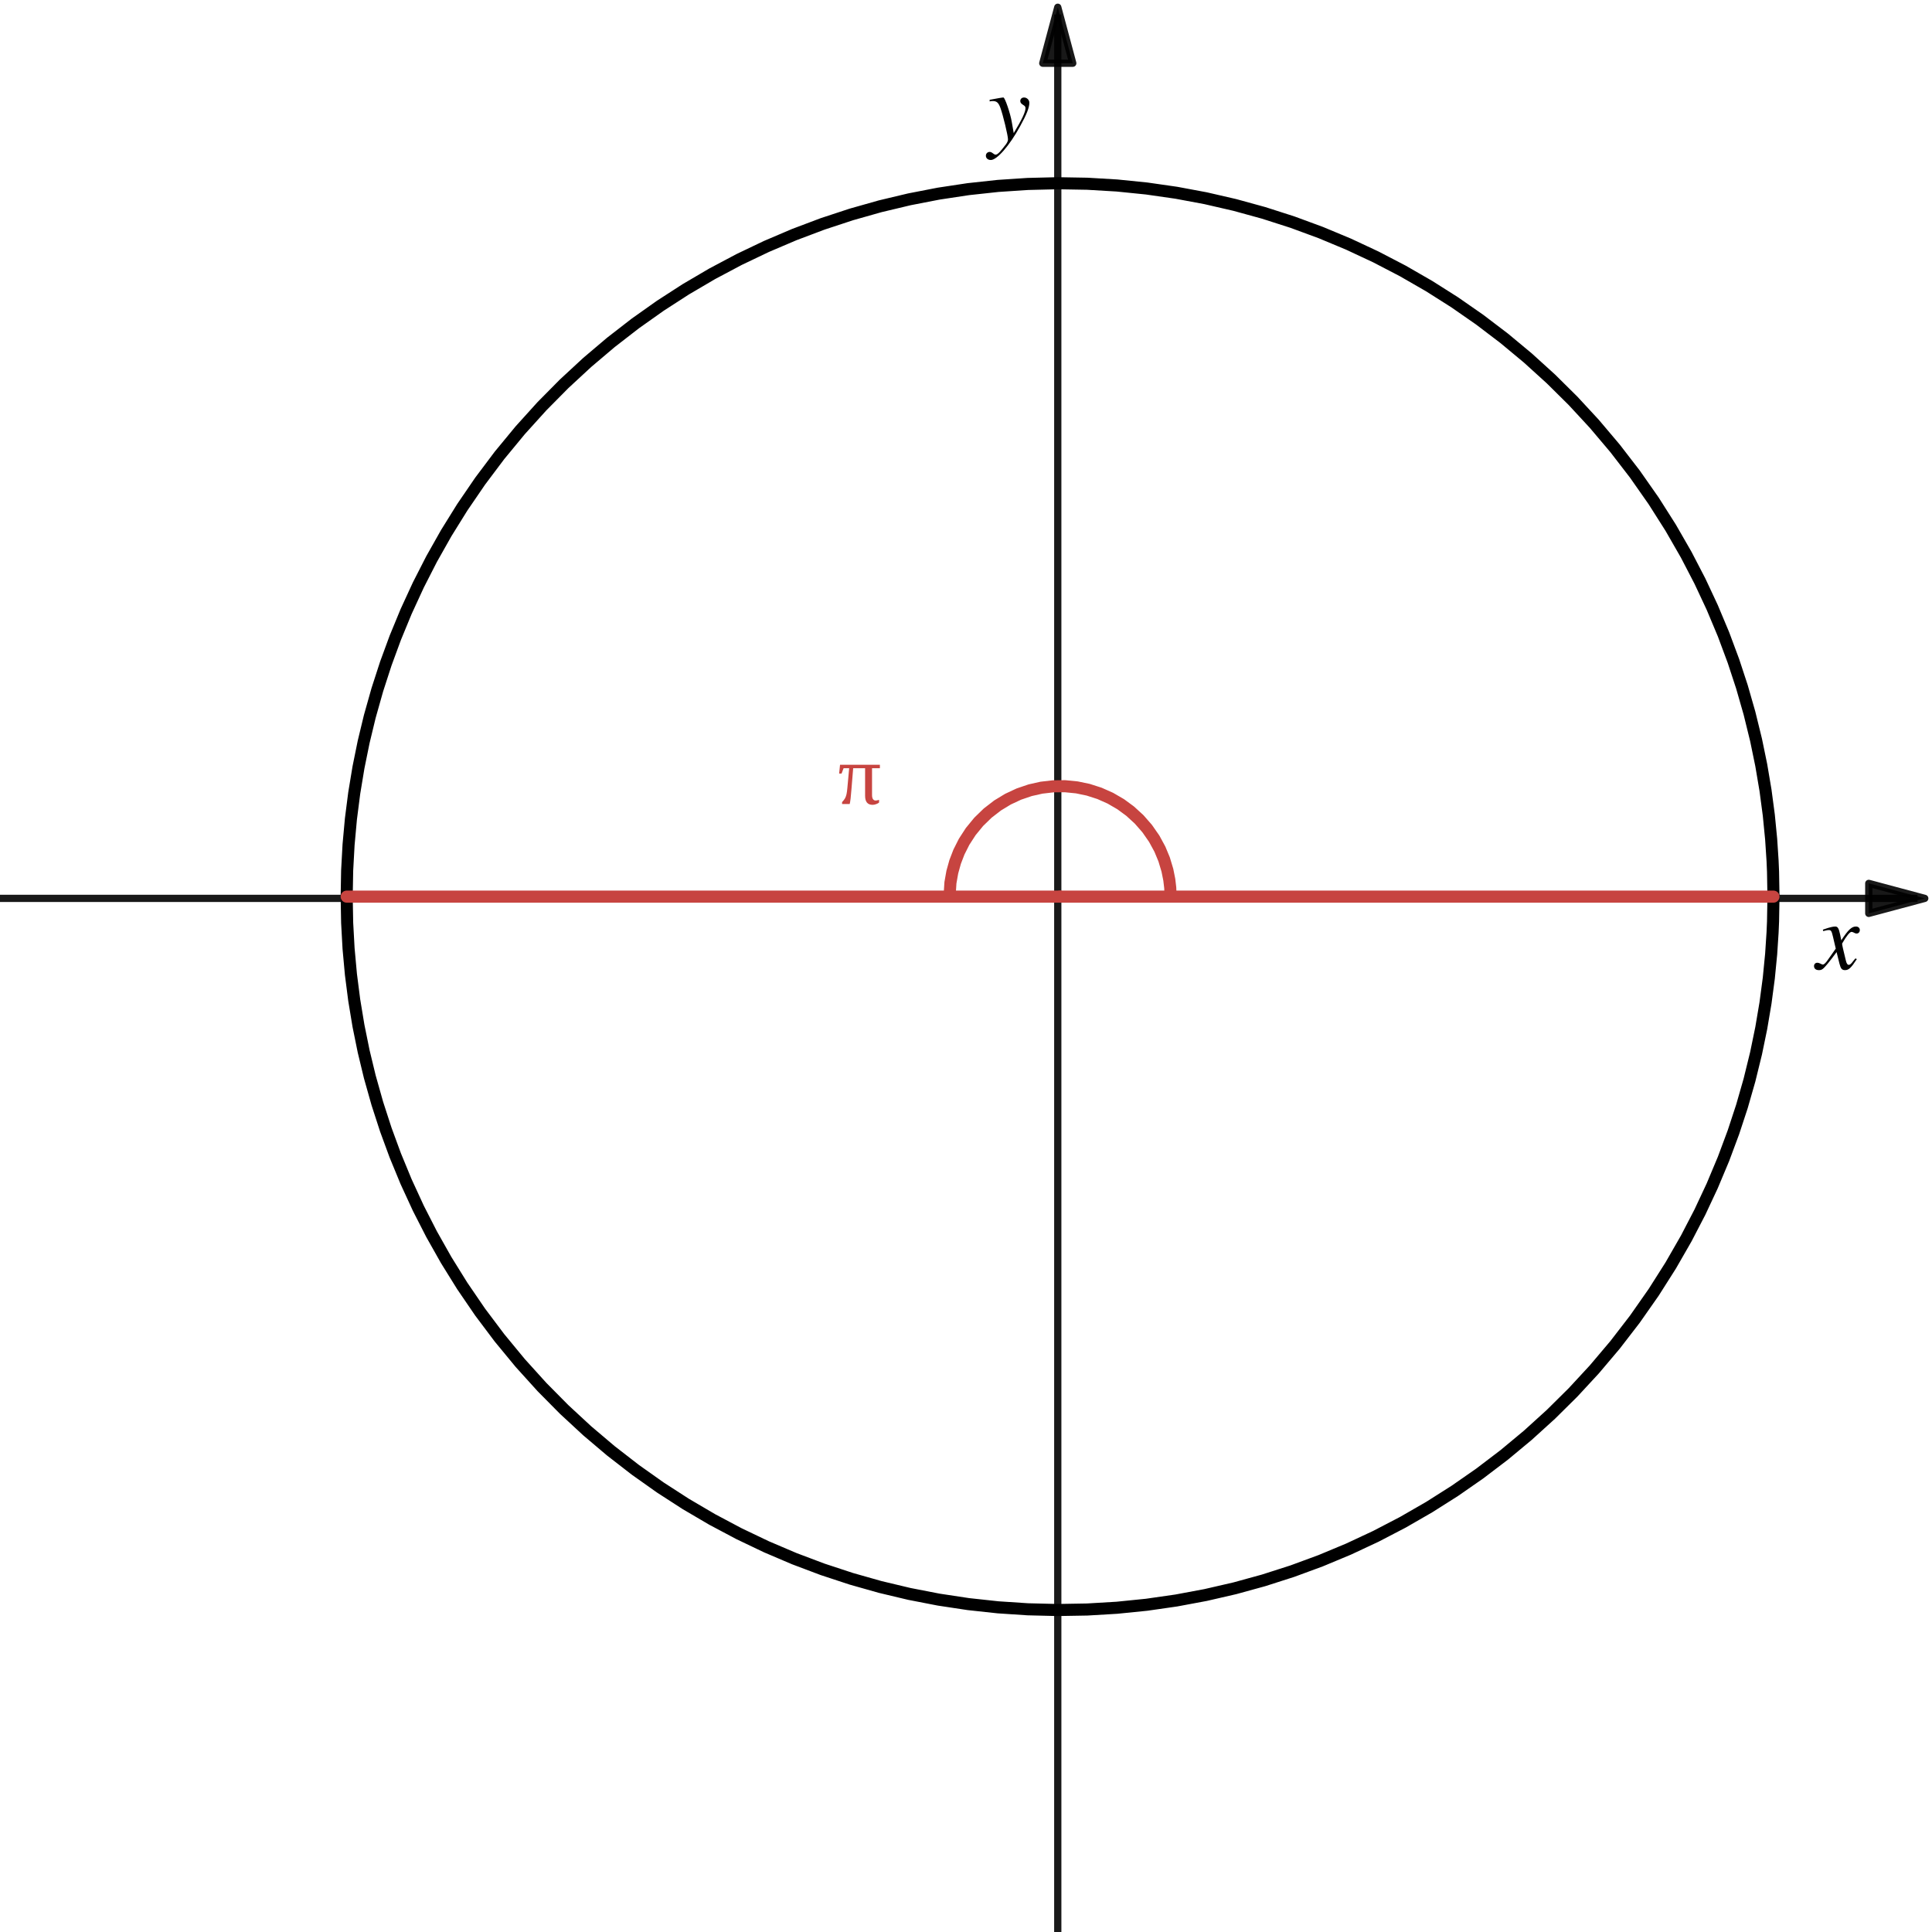
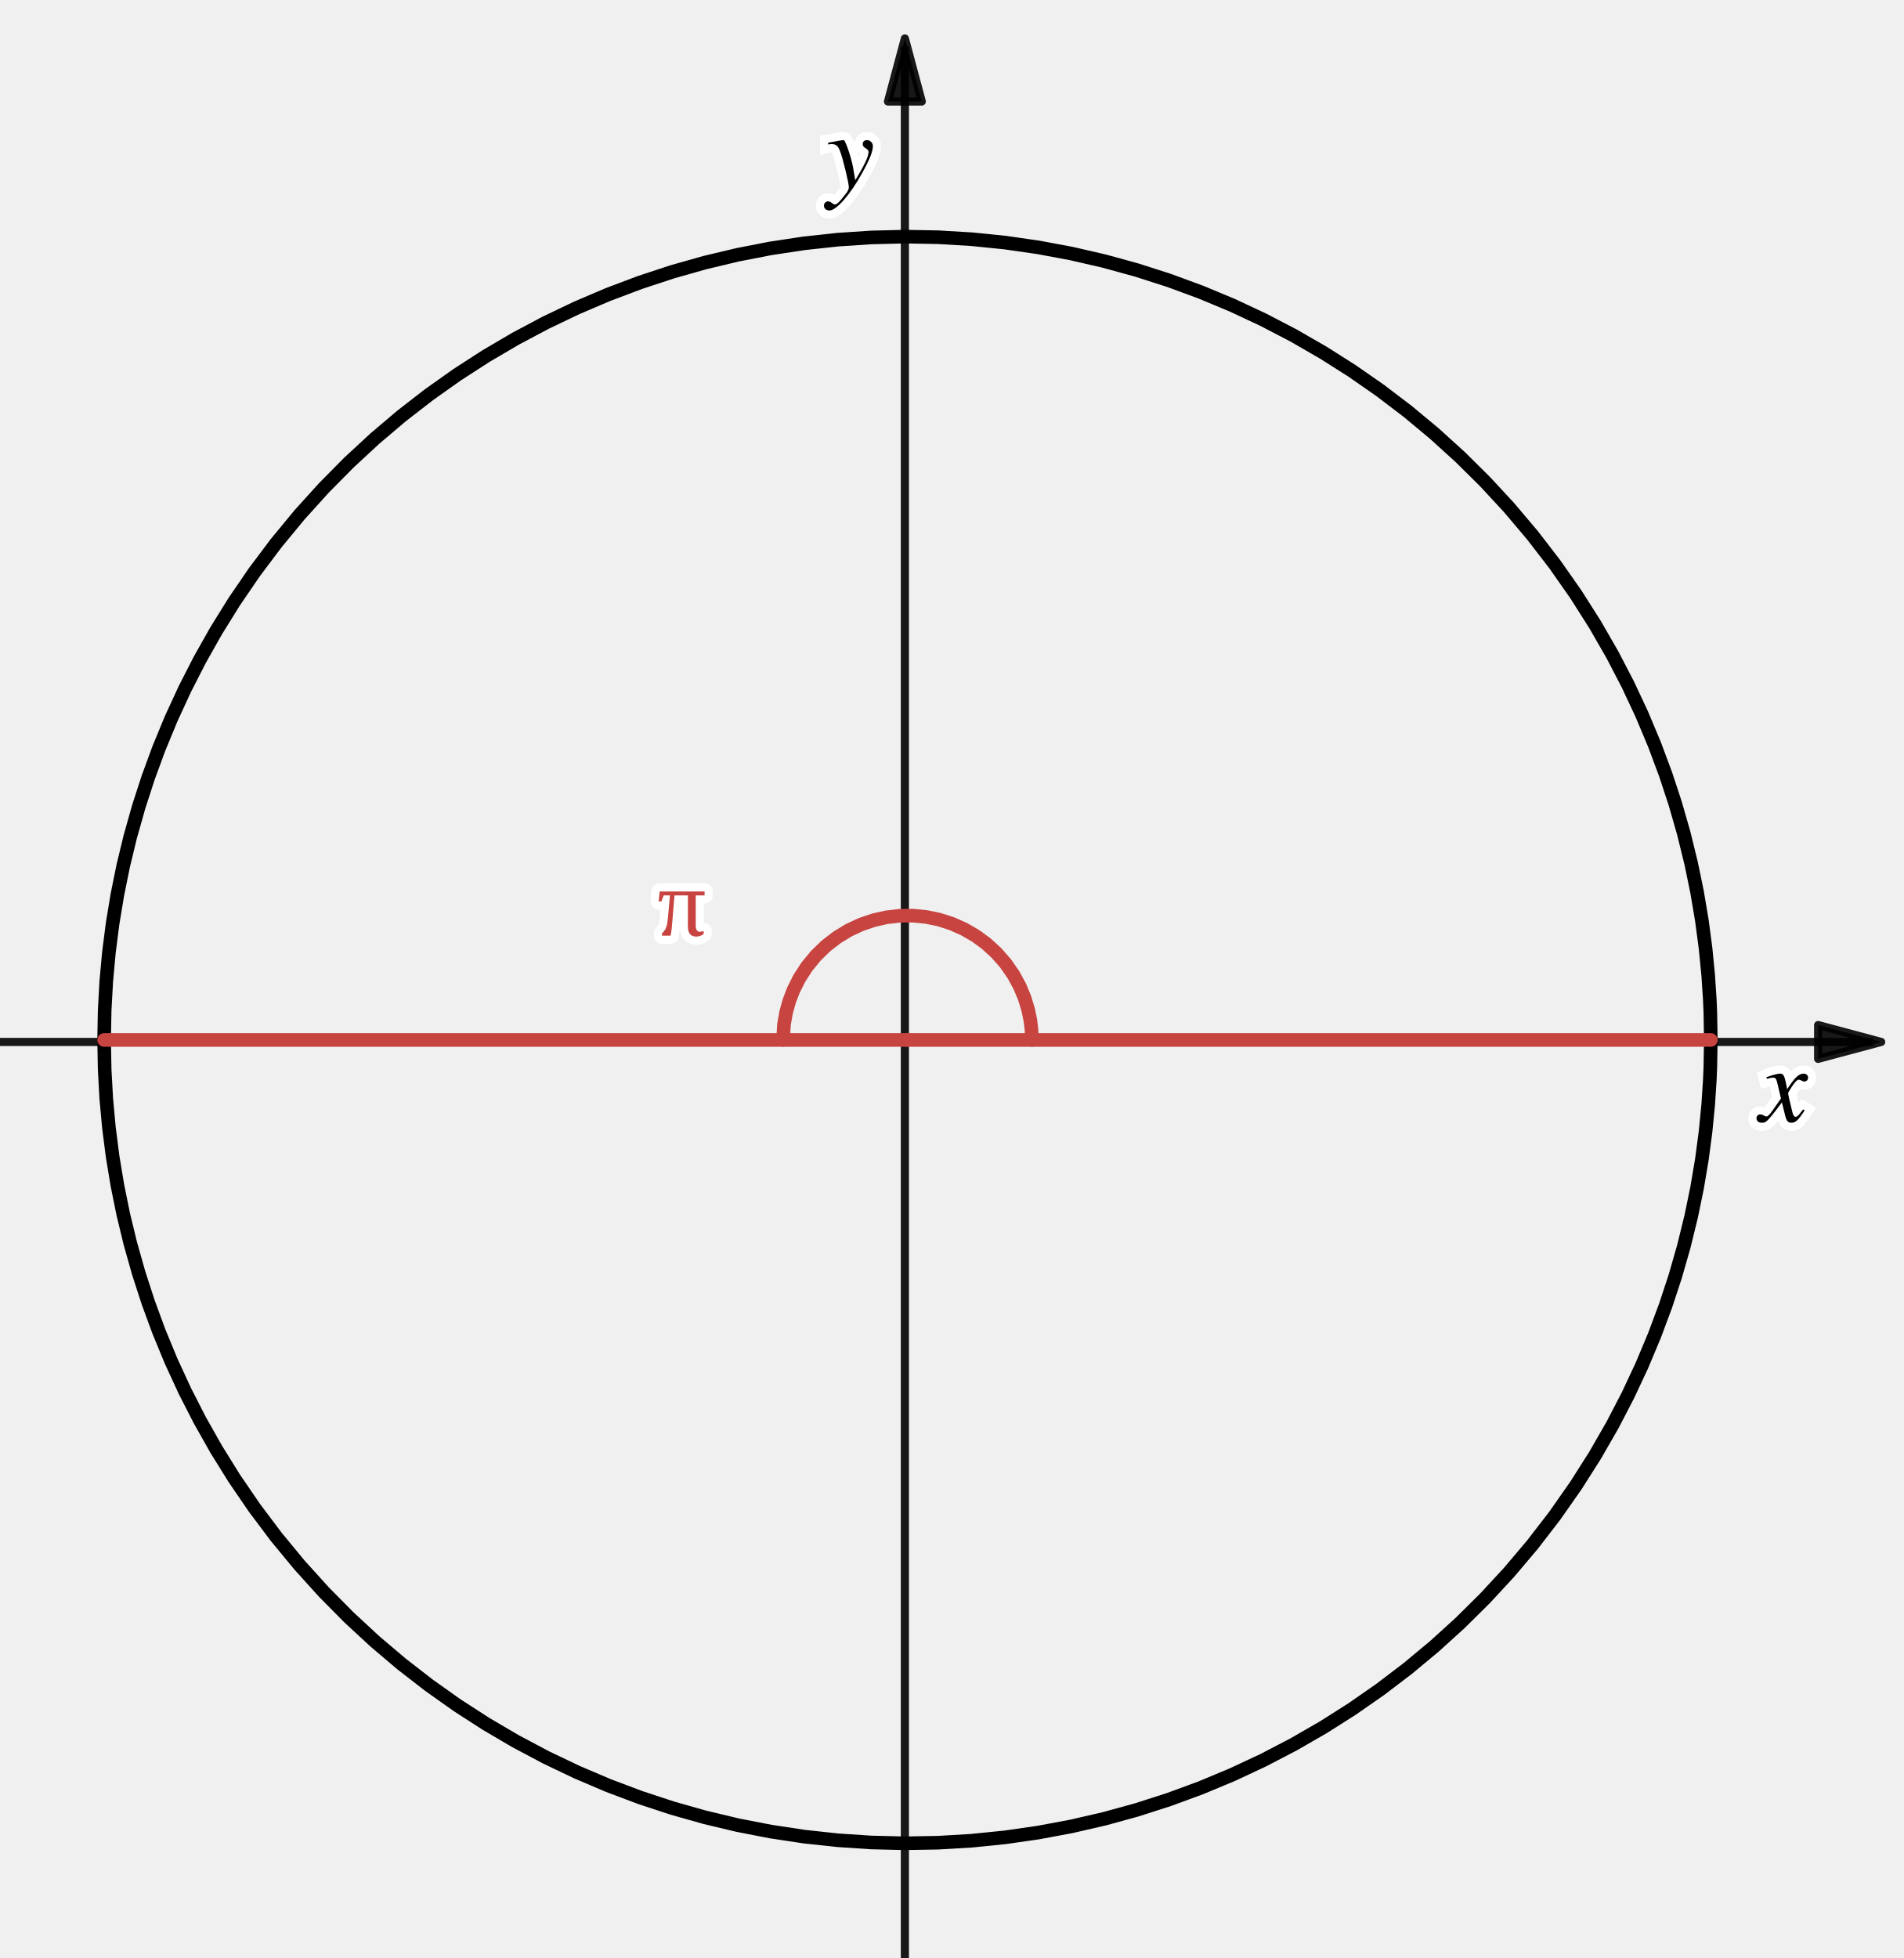
- <svg xmlns="http://www.w3.org/2000/svg" version="1.1" width="800" height="800">
-   <defs />
-   <g transform="scale(2,2)">
-     <g id="background-15c35667">
-       <rect fill="white" stroke="none" x="0" y="0" width="400" height="400" class="dcg-svg-background" />
-     </g>
-     <g id="graphpaper-15c35667">
-       <g id="axis-15c35667">
-         <g id="yaxis-15c35667">
-           <g>
-             <path fill="none" stroke="rgb(0,0,0)" class="dcg-svg-axis-line" paint-order="fill stroke markers" d=" M 219 3 L 219 400" stroke-opacity="0.9" stroke-miterlimit="10" stroke-width="1.5" stroke-dasharray="" />
-             <g class="dcg-svg-axis-line">
-               <path fill="rgb(0,0,0)" stroke="rgb(0,0,0)" class="dcg-svg-axis-line" paint-order="stroke fill markers" d=" M 219 1.5 L 222.106 13.091 L 215.894 13.091 L 219 1.5 L 222.106 13.091" stroke-opacity="0.9" stroke-linejoin="round" stroke-miterlimit="10" stroke-width="1.5" stroke-dasharray="" fill-opacity="0.9" />
-             </g>
+ <svg xmlns="http://www.w3.org/2000/svg" version="1.1" width="700" height="720" id="svg26">
+   <defs id="defs1" />
+   <g id="graphpaper-15c35667" transform="matrix(2,0,0,2,-105.2632,11.14551)">
+     <g id="axis-15c35667">
+       <g id="yaxis-15c35667">
+         <g id="g3">
+           <path fill="none" stroke="#000000" class="dcg-svg-axis-line" paint-order="fill stroke markers" d="M 219,3 V 400" stroke-opacity="0.9" stroke-miterlimit="10" stroke-width="1.5" stroke-dasharray="none" id="path1" />
+           <g class="dcg-svg-axis-line" id="g2">
+             <path fill="#000000" stroke="#000000" class="dcg-svg-axis-line" paint-order="stroke fill markers" d="m 219,1.5 3.106,11.591 h -6.212 L 219,1.5 l 3.106,11.591" stroke-opacity="0.9" stroke-linejoin="round" stroke-miterlimit="10" stroke-width="1.5" stroke-dasharray="none" fill-opacity="0.9" id="path2" />
          </g>
        </g>
-         <g id="xaxis-15c35667">
-           <g>
-             <path fill="none" stroke="rgb(0,0,0)" class="dcg-svg-axis-line" paint-order="fill stroke markers" d=" M 0 186 L 397 186" stroke-opacity="0.9" stroke-miterlimit="10" stroke-width="1.5" stroke-dasharray="" />
-             <g class="dcg-svg-axis-line">
-               <path fill="rgb(0,0,0)" stroke="rgb(0,0,0)" class="dcg-svg-axis-line" paint-order="stroke fill markers" d=" M 398.5 186 L 386.909 189.106 L 386.909 182.894 L 398.5 186 L 386.909 189.106" stroke-opacity="0.9" stroke-linejoin="round" stroke-miterlimit="10" stroke-width="1.5" stroke-dasharray="" fill-opacity="0.9" />
-             </g>
+       </g>
+       <g id="xaxis-15c35667">
+         <g id="g5">
+           <path fill="none" stroke="#000000" class="dcg-svg-axis-line" paint-order="fill stroke markers" d="M 0,186 H 397" stroke-opacity="0.9" stroke-miterlimit="10" stroke-width="1.5" stroke-dasharray="none" id="path3" />
+           <g class="dcg-svg-axis-line" id="g4">
+             <path fill="#000000" stroke="#000000" class="dcg-svg-axis-line" paint-order="stroke fill markers" d="m 398.5,186 -11.591,3.106 v -6.212 L 398.5,186 l -11.591,3.106" stroke-opacity="0.9" stroke-linejoin="round" stroke-miterlimit="10" stroke-width="1.5" stroke-dasharray="none" fill-opacity="0.9" id="path4" />
          </g>
        </g>
-         <g>
-           <g>
-             <path fill="none" stroke="rgb(0,0,0)" class="dcg-svg-tickmark" paint-order="fill stroke markers" d="" stroke-opacity="0.9" stroke-miterlimit="2" stroke-width="1.5" stroke-dasharray="" />
-           </g>
-         </g>
-         <g class="dcg-svg-axis-label">
-           <text fill="none" stroke="#ffffff" font-family="Times" font-size="20px" font-style="italic" font-weight="normal" text-decoration="normal" x="376.123" y="200.636" text-anchor="start" stroke-miterlimit="2" stroke-width="3" stroke-dasharray="">x</text>
-           <text fill="#000000" stroke="none" font-family="Times" font-size="20px" font-style="italic" font-weight="normal" text-decoration="normal" x="376.123" y="200.636" text-anchor="start">x</text>
-         </g>
-         <g class="dcg-svg-axis-label" transform="translate(204.6003,29)">
-           <text fill="none" stroke="#ffffff" font-family="Times" font-size="20px" font-style="italic" font-weight="normal" text-decoration="normal" x="0" y="0" text-anchor="start" stroke-miterlimit="2" stroke-width="3" stroke-dasharray="">y</text>
-           <text fill="#000000" stroke="none" font-family="Times" font-size="20px" font-style="italic" font-weight="normal" text-decoration="normal" x="0" y="0" text-anchor="start">y</text>
+       </g>
+       <g id="g7">
+         <g id="g6">
+           <path fill="none" stroke="#000000" class="dcg-svg-tickmark" paint-order="fill stroke markers" d="" stroke-opacity="0.9" stroke-miterlimit="2" stroke-width="1.5" stroke-dasharray="none" id="path5" />
        </g>
      </g>
-     </g>
-     <g id="expressions-15c35667">
-       <g id="sketch-15c35667" />
-       <g id="sketch-15c35667">
-         <path fill="#000000" stroke="none" paint-order="stroke fill markers" d="" fill-opacity="0.4" />
-         <g>
-           <path fill="none" stroke="#000000" class="dcg-svg-curve" paint-order="fill stroke markers" d=" M 71.776 185.636 L 71.776 185.636 L 71.875 191.053 L 72.168 196.394 L 72.656 201.741 L 73.34 207.075 L 74.219 212.389 L 75.293 217.677 L 76.562 222.934 L 78.125 228.476 L 79.883 233.897 L 81.836 239.214 L 84.082 244.66 L 86.621 250.173 L 89.355 255.522 L 92.383 260.887 L 95.703 266.232 L 99.414 271.663 L 103.418 276.992 L 107.715 282.202 L 112.207 287.168 L 116.797 291.808 L 121.582 296.236 L 126.465 300.372 L 131.543 304.309 L 136.719 307.975 L 141.992 311.381 L 147.461 314.591 L 153.027 317.546 L 158.691 320.25 L 164.453 322.706 L 170.312 324.915 L 176.27 326.876 L 182.227 328.563 L 188.281 330.005 L 194.336 331.182 L 200.488 332.112 L 206.641 332.779 L 212.793 333.186 L 218.945 333.337 L 225.098 333.231 L 231.25 332.868 L 237.402 332.246 L 243.555 331.362 L 249.609 330.231 L 255.664 328.836 L 261.621 327.197 L 267.578 325.286 L 273.438 323.128 L 279.199 320.725 L 284.863 318.076 L 290.43 315.179 L 295.898 312.03 L 301.172 308.688 L 306.348 305.09 L 311.426 301.227 L 316.309 297.168 L 321.094 292.827 L 325.684 288.281 L 330.078 283.53 L 334.375 278.449 L 338.477 273.128 L 342.383 267.55 L 345.898 262.013 L 349.121 256.405 L 351.953 250.95 L 354.492 245.525 L 356.836 239.935 L 358.887 234.429 L 360.645 229.082 L 362.207 223.636 L 363.574 218.068 L 364.648 212.859 L 365.527 207.662 L 366.211 202.518 L 366.699 197.53 L 366.992 193.06 L 367.09 190.764 L 367.179 185.636" stroke-linecap="round" stroke-linejoin="round" stroke-miterlimit="10" stroke-width="2.5" stroke-dasharray="" />
-         </g>
-         <path fill="#000000" stroke="none" paint-order="stroke fill markers" d="" fill-opacity="0.4" />
-         <g>
-           <path fill="none" stroke="#000000" class="dcg-svg-curve" paint-order="fill stroke markers" d=" M 71.776 185.636 L 71.776 185.636 L 71.875 180.219 L 72.168 174.877 L 72.656 169.531 L 73.34 164.197 L 74.219 158.883 L 75.293 153.594 L 76.562 148.338 L 78.125 142.795 L 79.883 137.374 L 81.836 132.058 L 84.082 126.611 L 86.621 121.099 L 89.355 115.75 L 92.383 110.384 L 95.703 105.04 L 99.414 99.609 L 103.418 94.279 L 107.715 89.07 L 112.207 84.103 L 116.797 79.464 L 121.582 75.036 L 126.465 70.899 L 131.543 66.963 L 136.719 63.297 L 141.992 59.891 L 147.461 56.681 L 153.027 53.726 L 158.691 51.022 L 164.453 48.566 L 170.312 46.357 L 176.27 44.395 L 182.227 42.709 L 188.281 41.266 L 194.336 40.09 L 200.488 39.16 L 206.641 38.493 L 212.793 38.086 L 218.945 37.935 L 225.098 38.041 L 231.25 38.404 L 237.402 39.026 L 243.555 39.91 L 249.609 41.04 L 255.664 42.436 L 261.621 44.074 L 267.578 45.986 L 273.438 48.144 L 279.199 50.547 L 284.863 53.196 L 290.43 56.092 L 295.898 59.241 L 301.172 62.584 L 306.348 66.182 L 311.426 70.045 L 316.309 74.104 L 321.094 78.445 L 325.684 82.991 L 330.078 87.742 L 334.375 92.823 L 338.477 98.143 L 342.383 103.721 L 345.898 109.259 L 349.121 114.867 L 351.953 120.322 L 354.492 125.746 L 356.836 131.337 L 358.887 136.843 L 360.645 142.19 L 362.207 147.636 L 363.574 153.204 L 364.648 158.413 L 365.527 163.61 L 366.211 168.754 L 366.699 173.742 L 366.992 178.212 L 367.09 180.508 L 367.179 185.636" stroke-linecap="round" stroke-linejoin="round" stroke-miterlimit="10" stroke-width="2.5" stroke-dasharray="" />
-         </g>
+       <g class="dcg-svg-axis-label" id="g8">
+         <text fill="none" stroke="#ffffff" font-family="Times" font-size="20px" font-style="italic" font-weight="normal" text-decoration="normal" x="376.123" y="200.636" text-anchor="start" stroke-miterlimit="2" stroke-width="3" stroke-dasharray="none" id="text7">x</text>
+         <text fill="#000000" stroke="none" font-family="Times" font-size="20px" font-style="italic" font-weight="normal" text-decoration="normal" x="376.123" y="200.636" text-anchor="start" id="text8">x</text>
      </g>
-       <g id="sketch-15c35667">
-         <path fill="#c74440" stroke="none" paint-order="stroke fill markers" d="" fill-opacity="0.4" />
-         <path fill="#c74440" stroke="none" paint-order="stroke fill markers" d="" fill-opacity="0.4" />
-         <g>
-           <path fill="none" stroke="#c74440" class="dcg-svg-curve" paint-order="fill stroke markers" d=" M 196.595 185.636 L 196.595 185.636 L 196.777 182.756 L 197.168 180.549 L 197.754 178.447 L 198.535 176.416 L 199.609 174.285 L 200.977 172.171 L 202.637 170.145 L 204.492 168.343 L 206.543 166.76 L 208.691 165.456 L 210.938 164.407 L 213.281 163.609 L 215.625 163.081 L 218.066 162.798 L 220.508 162.777 L 222.949 163.019 L 225.293 163.505 L 227.637 164.258 L 229.883 165.257 L 232.031 166.505 L 233.984 167.941 L 235.84 169.641 L 237.5 171.538 L 238.965 173.644 L 240.137 175.799 L 241.016 177.911 L 241.699 180.18 L 242.09 182.136 L 242.285 183.798 L 242.359 185.636" stroke-linecap="round" stroke-linejoin="round" stroke-miterlimit="10" stroke-width="2.5" stroke-dasharray="" />
-         </g>
-       </g>
-       <g id="sketch-15c35667">
-         <path fill="#c74440" stroke="none" paint-order="stroke fill markers" d="" fill-opacity="0.4" />
-         <g>
-           <path fill="none" stroke="#c74440" class="dcg-svg-curve" paint-order="fill stroke markers" d=" M 71.776 185.636 L 71.776 185.636 L 219.477 185.636" stroke-linecap="round" stroke-linejoin="round" stroke-miterlimit="10" stroke-width="2.5" stroke-dasharray="" />
-         </g>
-       </g>
-       <g id="sketch-15c35667">
-         <path fill="#c74440" stroke="none" paint-order="stroke fill markers" d="" fill-opacity="0.4" />
-         <g>
-           <path fill="none" stroke="#c74440" class="dcg-svg-curve" paint-order="fill stroke markers" d=" M 219.477 185.636 L 219.477 185.636 L 367.179 185.636" stroke-linecap="round" stroke-linejoin="round" stroke-miterlimit="10" stroke-width="2.5" stroke-dasharray="" />
-         </g>
+       <g class="dcg-svg-axis-label" transform="translate(204.6003,29)" id="g10">
+         <text fill="none" stroke="#ffffff" font-family="Times" font-size="20px" font-style="italic" font-weight="normal" text-decoration="normal" x="0" y="0" text-anchor="start" stroke-miterlimit="2" stroke-width="3" stroke-dasharray="none" id="text9">y</text>
+         <text fill="#000000" stroke="none" font-family="Times" font-size="20px" font-style="italic" font-weight="normal" text-decoration="normal" x="0" y="0" text-anchor="start" id="text10">y</text>
      </g>
    </g>
-     <g id="labels-15c35667">
-       <g transform="rotate(0,0,0) translate(171.5,151)">
-         <g class="dcg-svg-label">
-           <text fill="none" stroke="#ffffff" font-family="&quot;Times New Roman&quot;, Symbola, serif" font-size="17.71px" font-style="normal" font-weight="400" text-decoration="normal" x="2" y="15.462" text-anchor="start" stroke-linecap="round" stroke-linejoin="round" stroke-miterlimit="2" stroke-width="3" stroke-dasharray="">π</text>
-           <text fill="rgb(199, 68, 64)" stroke="none" font-family="&quot;Times New Roman&quot;, Symbola, serif" font-size="17.71px" font-style="normal" font-weight="400" text-decoration="normal" x="2" y="15.462" text-anchor="start">π</text>
-         </g>
+   </g>
+   <g id="expressions-15c35667" transform="matrix(2,0,0,2,-105.2632,11.14551)">
+     <g id="sketch-15c35667">
+       </g>
+     <g id="g15">
+       <path fill="#000000" stroke="none" paint-order="stroke fill markers" d="" fill-opacity="0.4" id="path11" />
+       <g id="g12">
+         <path fill="none" stroke="#000000" class="dcg-svg-curve" paint-order="fill stroke markers" d="m 71.776,185.636 v 0 l 0.099,5.417 0.293,5.341 0.488,5.346 0.684,5.334 0.879,5.314 1.074,5.288 1.27,5.256 1.562,5.542 1.758,5.421 1.953,5.317 2.246,5.446 2.539,5.512 2.734,5.349 3.027,5.365 3.32,5.345 3.711,5.431 4.004,5.33 4.297,5.209 4.492,4.967 4.59,4.639 4.785,4.428 4.883,4.137 5.078,3.937 5.176,3.666 5.273,3.406 5.469,3.21 5.566,2.955 5.664,2.704 5.762,2.456 5.859,2.209 5.957,1.962 5.957,1.687 6.055,1.442 6.055,1.177 6.152,0.93 6.152,0.667 6.152,0.408 6.152,0.15 6.152,-0.106 6.152,-0.363 6.152,-0.622 6.152,-0.884 6.055,-1.131 6.055,-1.395 5.957,-1.639 5.957,-1.912 5.859,-2.158 5.762,-2.403 5.664,-2.649 5.566,-2.897 5.469,-3.149 5.273,-3.343 5.176,-3.598 5.078,-3.863 4.883,-4.058 4.785,-4.342 4.59,-4.546 4.395,-4.751 4.297,-5.081 4.102,-5.321 3.906,-5.578 3.516,-5.537 3.223,-5.608 2.832,-5.455 2.539,-5.425 2.344,-5.591 2.051,-5.506 1.758,-5.347 1.562,-5.446 1.367,-5.568 1.074,-5.209 0.879,-5.197 0.684,-5.144 0.488,-4.988 0.293,-4.47 0.098,-2.296 0.089,-5.128" stroke-linecap="round" stroke-linejoin="round" stroke-miterlimit="10" stroke-width="2.5" stroke-dasharray="none" id="path12" />
+       </g>
+       <path fill="#000000" stroke="none" paint-order="stroke fill markers" d="" fill-opacity="0.4" id="path13" />
+       <g id="g14">
+         <path fill="none" stroke="#000000" class="dcg-svg-curve" paint-order="fill stroke markers" d="m 71.776,185.636 v 0 l 0.099,-5.417 0.293,-5.341 0.488,-5.346 0.684,-5.334 0.879,-5.314 1.074,-5.288 1.27,-5.256 1.562,-5.542 1.758,-5.421 1.953,-5.317 2.246,-5.446 2.539,-5.512 2.734,-5.349 3.027,-5.365 3.32,-5.345 3.711,-5.431 4.004,-5.33 4.297,-5.209 4.492,-4.967 4.59,-4.639 4.785,-4.428 4.883,-4.137 5.078,-3.937 5.176,-3.666 5.273,-3.406 5.469,-3.21 5.566,-2.955 5.664,-2.704 5.762,-2.456 5.859,-2.209 5.957,-1.962 5.957,-1.687 6.055,-1.442 6.055,-1.177 6.152,-0.93 6.152,-0.667 6.152,-0.408 6.152,-0.15 6.152,0.106 6.152,0.363 6.152,0.622 6.152,0.884 6.055,1.131 6.055,1.395 5.957,1.639 5.957,1.912 5.859,2.158 5.762,2.403 5.664,2.649 5.566,2.897 5.469,3.149 5.273,3.343 5.176,3.598 5.078,3.863 4.883,4.058 4.785,4.342 4.59,4.546 4.395,4.751 4.297,5.081 4.102,5.321 3.906,5.578 3.516,5.537 3.223,5.608 2.832,5.455 2.539,5.425 2.344,5.591 2.051,5.506 1.758,5.347 1.562,5.446 1.367,5.568 1.074,5.209 0.879,5.197 0.684,5.144 0.488,4.988 0.293,4.47 0.098,2.296 0.089,5.128" stroke-linecap="round" stroke-linejoin="round" stroke-miterlimit="10" stroke-width="2.5" stroke-dasharray="none" id="path14" />
      </g>
    </g>
-     <g id="labels-15c35667" />
+     <g id="g18">
+       <path fill="#c74440" stroke="none" paint-order="stroke fill markers" d="" fill-opacity="0.4" id="path15" />
+       <path fill="#c74440" stroke="none" paint-order="stroke fill markers" d="" fill-opacity="0.4" id="path16" />
+       <g id="g17">
+         <path fill="none" stroke="#c74440" class="dcg-svg-curve" paint-order="fill stroke markers" d="m 196.595,185.636 v 0 l 0.182,-2.88 0.391,-2.207 0.586,-2.102 0.781,-2.031 1.074,-2.131 1.367,-2.114 1.66,-2.026 1.855,-1.801 2.051,-1.583 2.148,-1.305 2.246,-1.048 2.344,-0.798 2.344,-0.528 2.441,-0.283 2.441,-0.02 2.441,0.242 2.344,0.486 2.344,0.753 2.246,0.999 2.148,1.248 1.953,1.435 1.855,1.7 1.66,1.897 1.465,2.106 1.172,2.155 0.879,2.112 0.684,2.27 0.391,1.956 0.195,1.662 0.074,1.838" stroke-linecap="round" stroke-linejoin="round" stroke-miterlimit="10" stroke-width="2.5" stroke-dasharray="none" id="path17" />
+       </g>
+     </g>
+     <g id="g20">
+       <path fill="#c74440" stroke="none" paint-order="stroke fill markers" d="" fill-opacity="0.4" id="path18" />
+       <g id="g19">
+         <path fill="none" stroke="#c74440" class="dcg-svg-curve" paint-order="fill stroke markers" d="m 71.776,185.636 v 0 H 219.477" stroke-linecap="round" stroke-linejoin="round" stroke-miterlimit="10" stroke-width="2.5" stroke-dasharray="none" id="path19" />
+       </g>
+     </g>
+     <g id="g22">
+       <path fill="#c74440" stroke="none" paint-order="stroke fill markers" d="" fill-opacity="0.4" id="path20" />
+       <g id="g21">
+         <path fill="none" stroke="#c74440" class="dcg-svg-curve" paint-order="fill stroke markers" d="m 219.477,185.636 v 0 H 367.179" stroke-linecap="round" stroke-linejoin="round" stroke-miterlimit="10" stroke-width="2.5" stroke-dasharray="none" id="path21" />
+       </g>
+     </g>
  </g>
+   <g id="labels-15c35667" transform="matrix(2,0,0,2,-105.2632,11.14551)">
+     <g transform="translate(171.5,151)" id="g24">
+       <g class="dcg-svg-label" id="g23">
+         <text fill="none" stroke="#ffffff" font-family="'Times New Roman', Symbola, serif" font-size="17.71px" font-style="normal" font-weight="400" text-decoration="normal" x="2" y="15.462" text-anchor="start" stroke-linecap="round" stroke-linejoin="round" stroke-miterlimit="2" stroke-width="3" stroke-dasharray="none" id="text22">π</text>
+         <text fill="#c74440" stroke="none" font-family="'Times New Roman', Symbola, serif" font-size="17.71px" font-style="normal" font-weight="400" text-decoration="normal" x="2" y="15.462" text-anchor="start" id="text23">π</text>
+       </g>
+     </g>
+   </g>
+   <g id="g25" transform="scale(2)" />
</svg>
